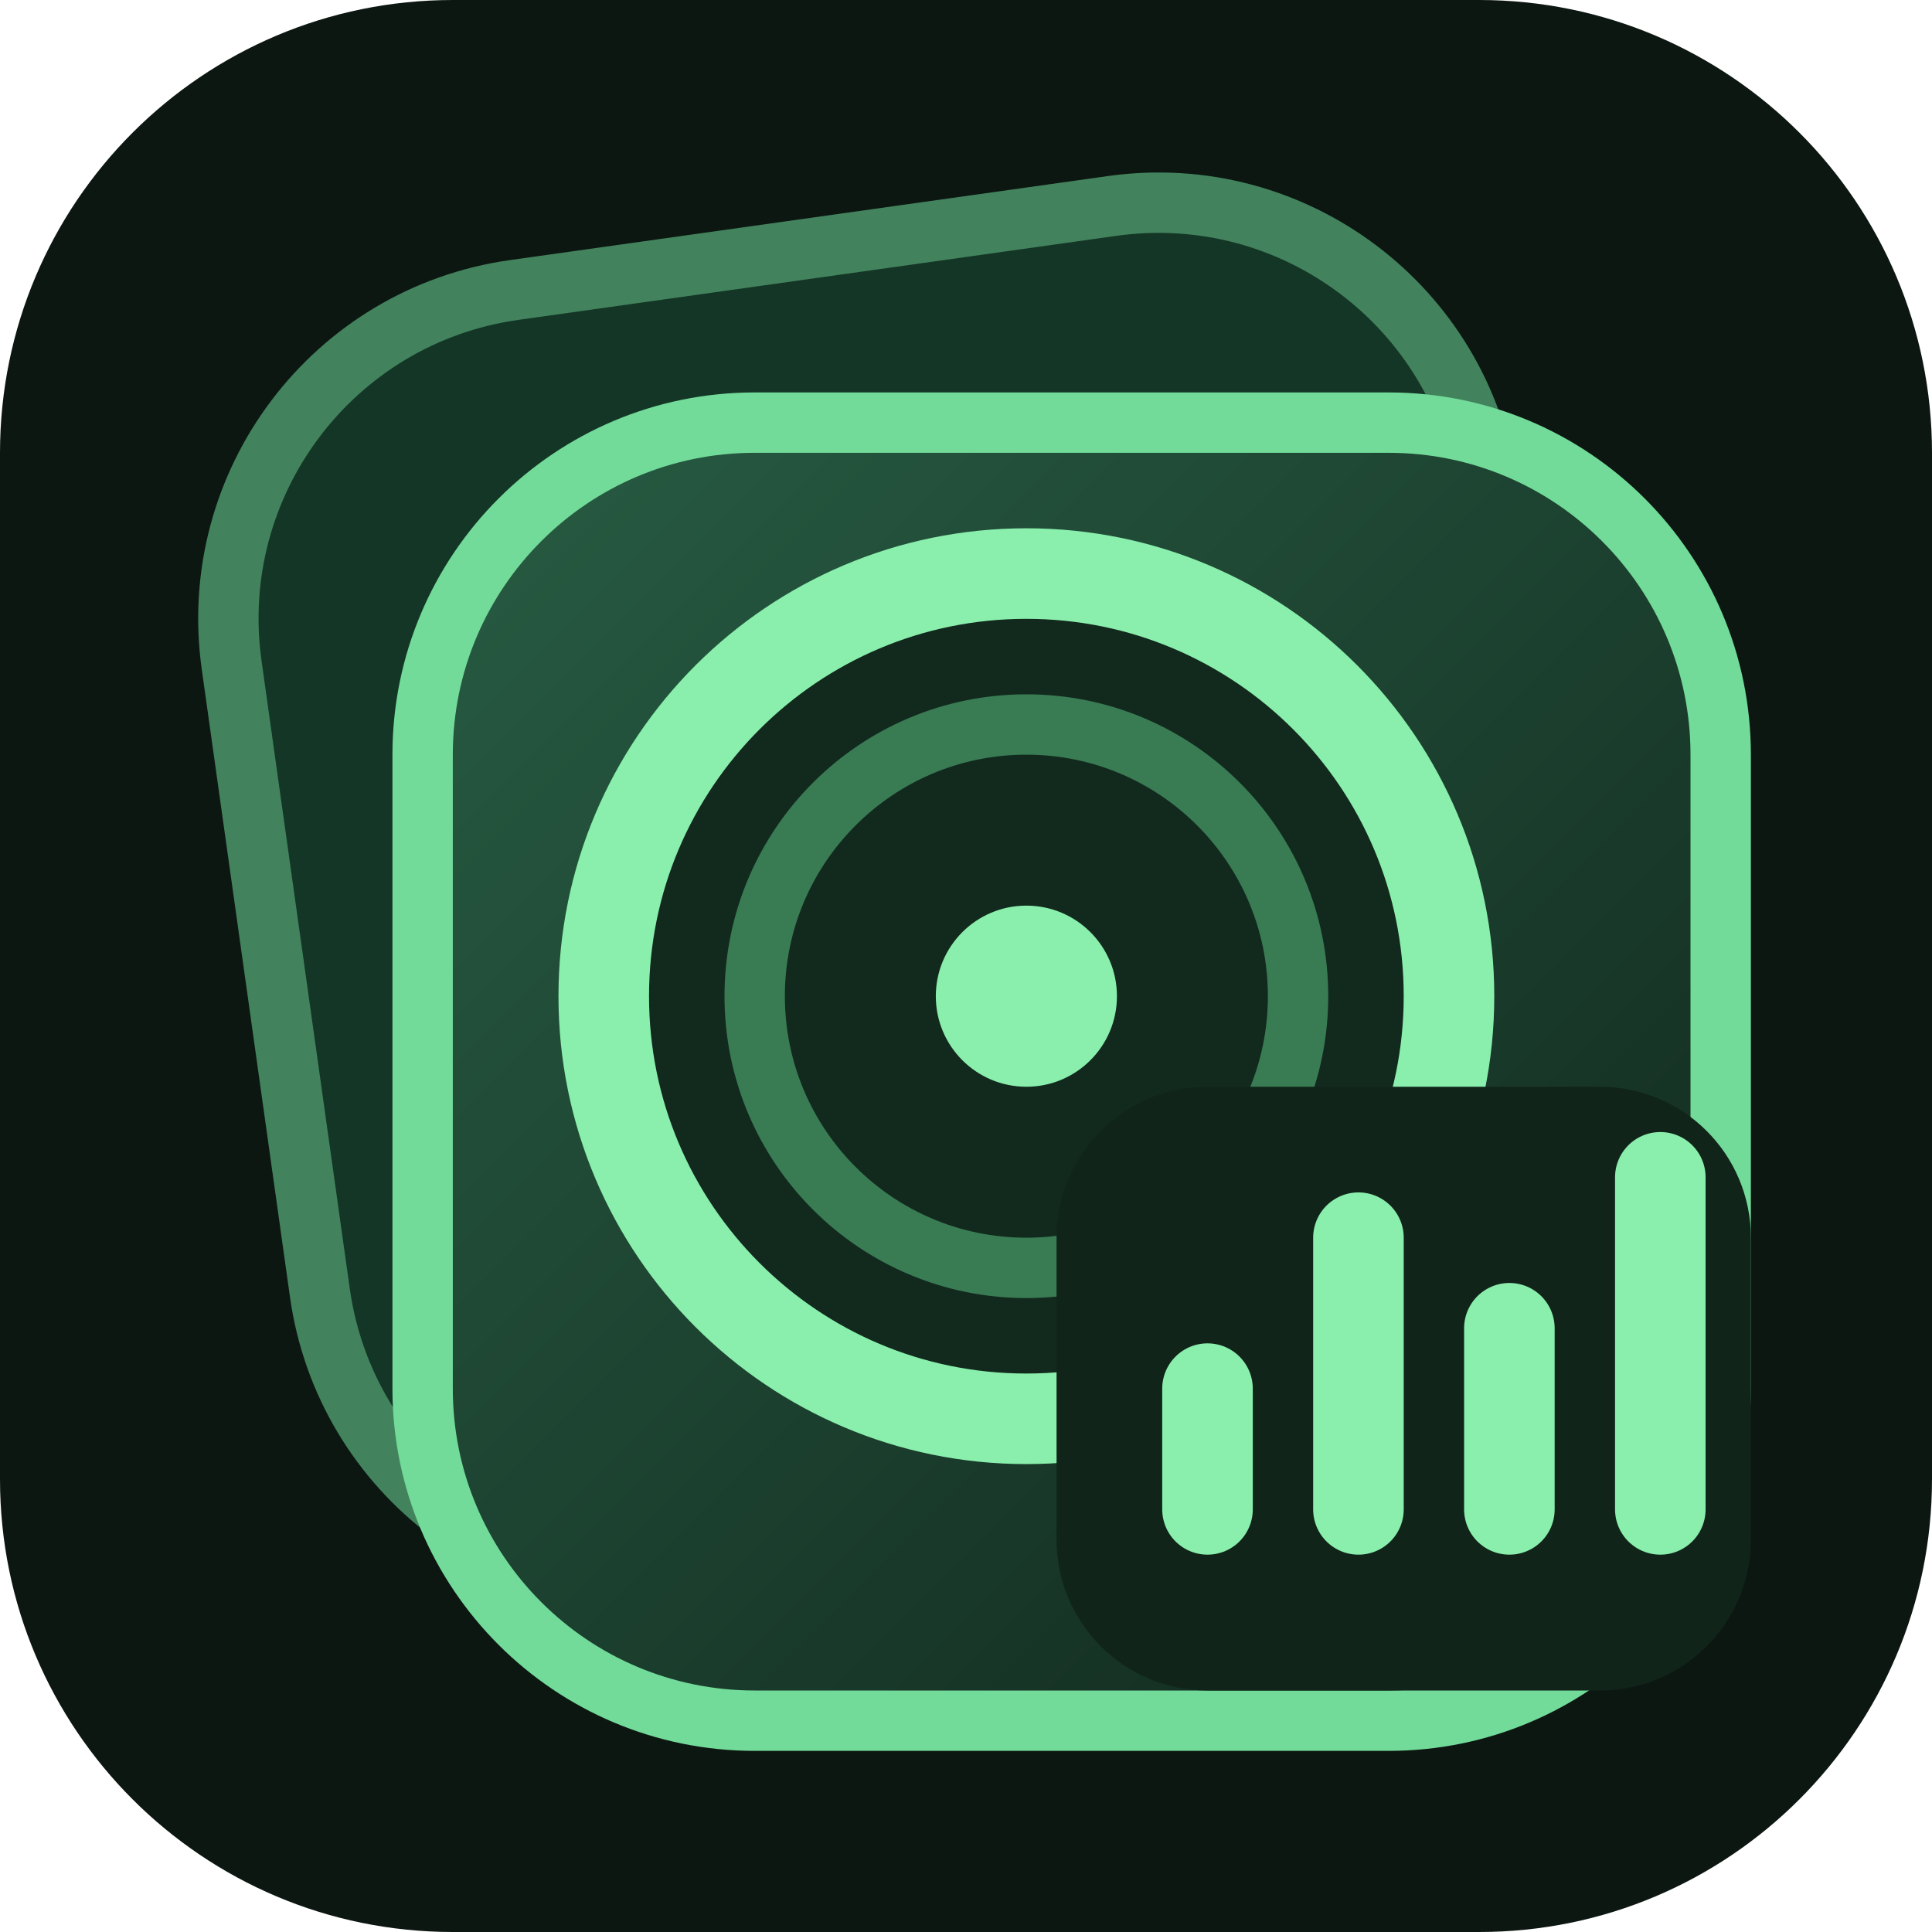
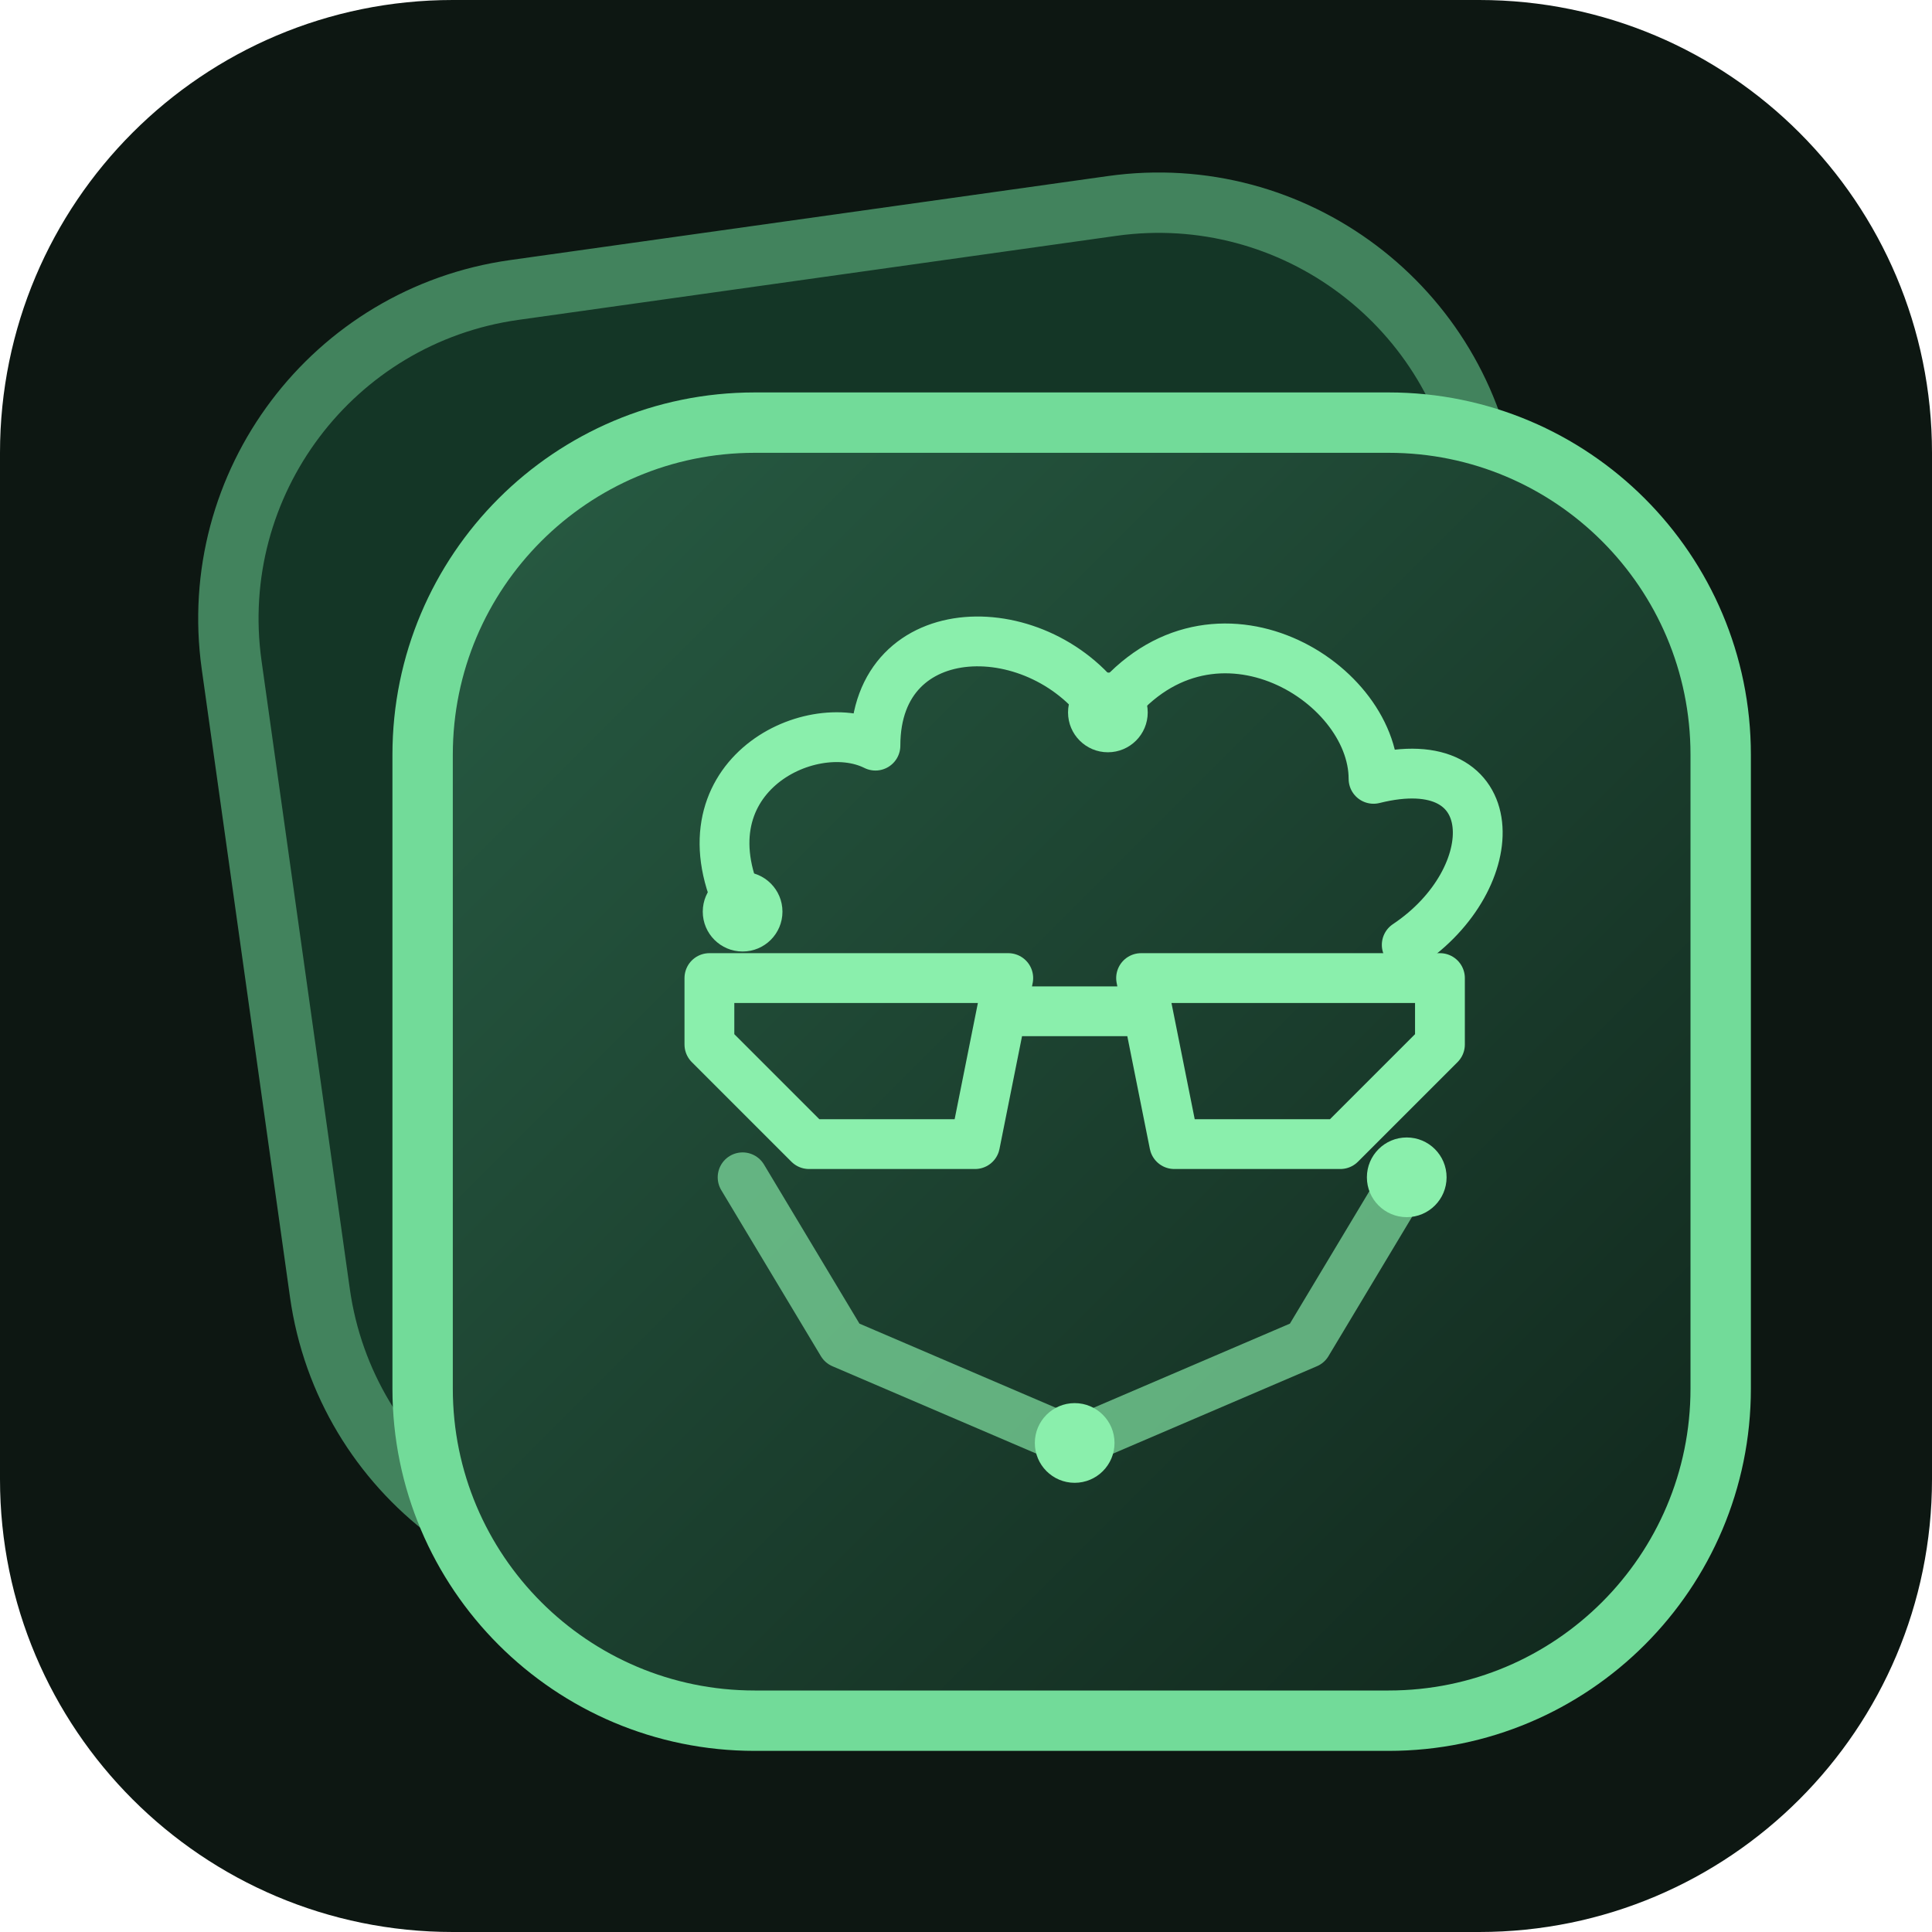
<svg xmlns="http://www.w3.org/2000/svg" width="64" height="64" viewBox="0 0 64 64">
  <defs>
    <linearGradient id="glass" x2="1" y2="1">
      <stop stop-color="#285d44" />
      <stop offset="1" stop-color="#10251b" />
    </linearGradient>
  </defs>
  <rect width="64" height="64" rx="15" fill="#0d1712" />
  <rect x="9" y="8" width="42" height="43" rx="11" transform="rotate(-8 30 30)" fill="#143626" stroke="#42835d" stroke-width="2" />
  <rect x="14" y="14" width="43" height="43" rx="11" fill="url(#glass)" stroke="#72db99" stroke-width="2" />
-   <circle cx="34" cy="33" r="14" fill="#12291e" stroke="#8aefac" stroke-width="3" />
-   <circle cx="34" cy="33" r="9" fill="none" stroke="#397b53" stroke-width="2" />
-   <circle cx="34" cy="33" r="3" fill="#8aefac" />
-   <rect x="35" y="36" width="23" height="20" rx="5" fill="#10241a" />
-   <path d="M40 50v-4m5 4V41m5 9v-6m5 6V39" fill="none" stroke="#8aefac" stroke-width="3" stroke-linecap="round" />
+   <g transform="translate(18 17) scale(1.1)" fill="none" stroke="#8aefac" stroke-width="1.5" stroke-linecap="round" stroke-linejoin="round">
+     <path d="M6 12C4 8 8 6 10 7C10 3 15 3 17 6C20 2 25 5 25 8C29 7 29 11 26 13" />
+     <path d="M6 20 9 25 16 28 23 25 26 20" opacity=".65" />
+     <path d="M5 14H14L13 19H8L5 16ZM18 14H27V16L24 19H19ZM14 15H18" />
+     <g fill="#8aefac" stroke="none">
+       <circle cx="6" cy="12" r="1.2" />
+       <circle cx="17" cy="6" r="1.2" />
+       <circle cx="26" cy="20" r="1.2" />
+       <circle cx="16" cy="28" r="1.2" />
+     </g>
+   </g>
</svg>
